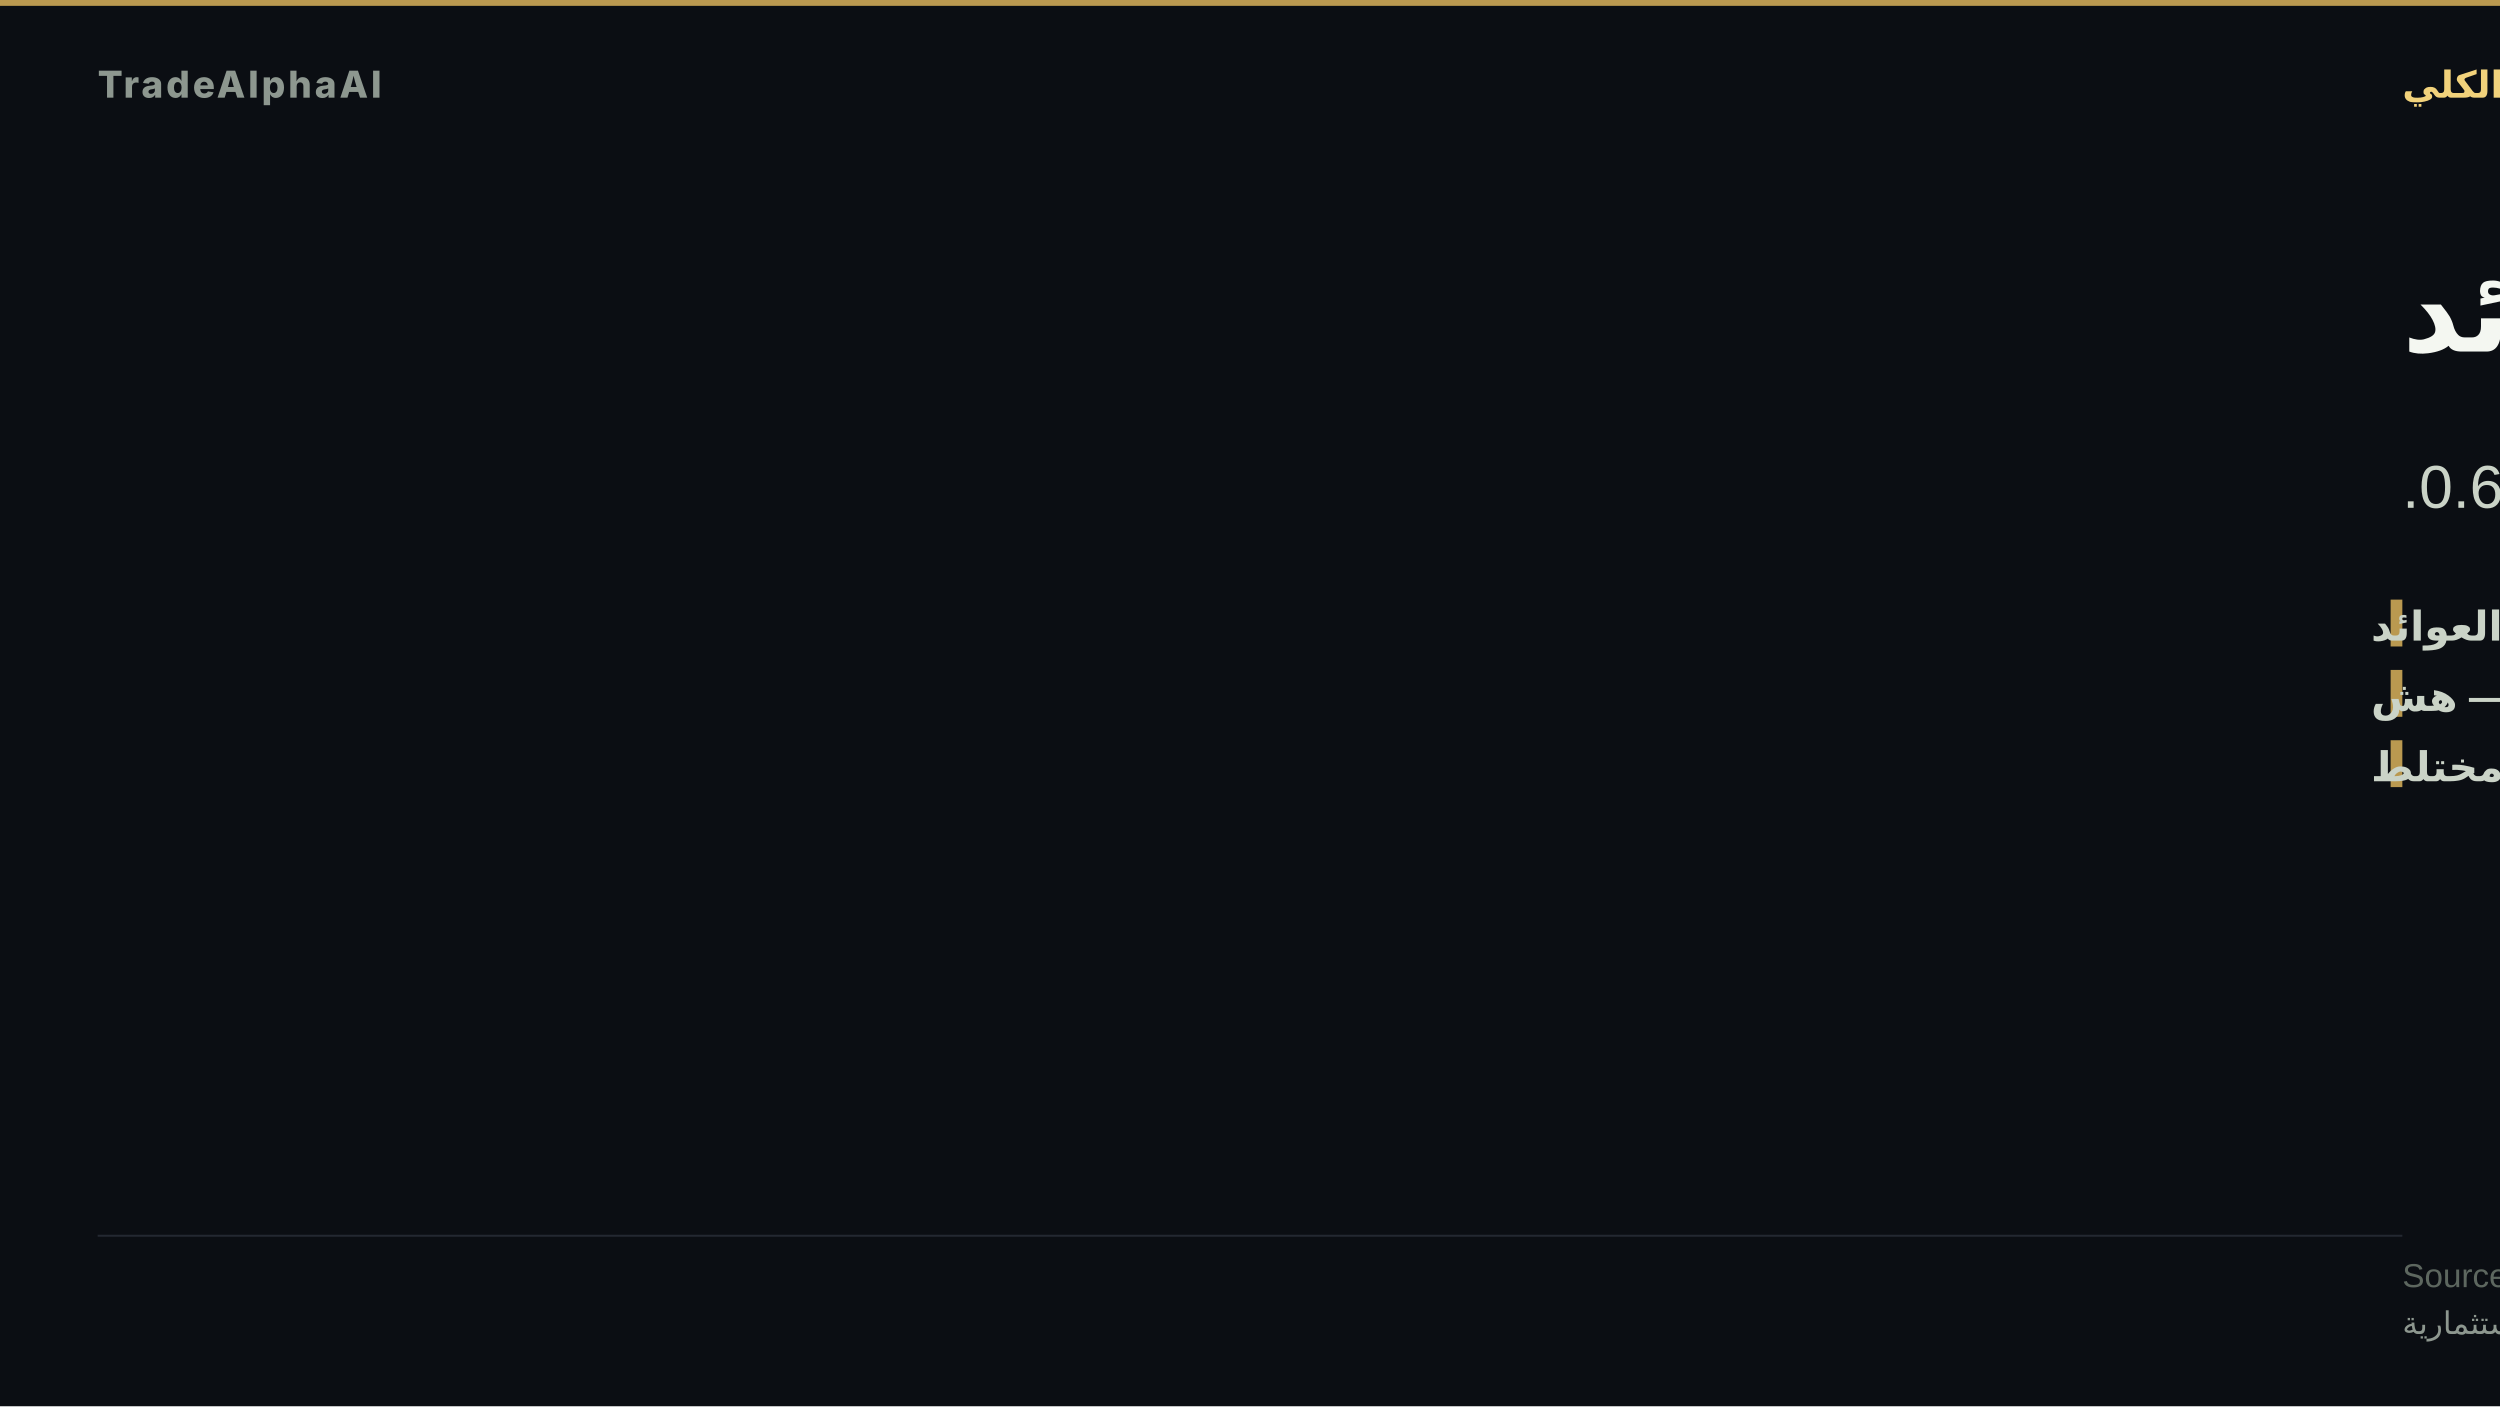
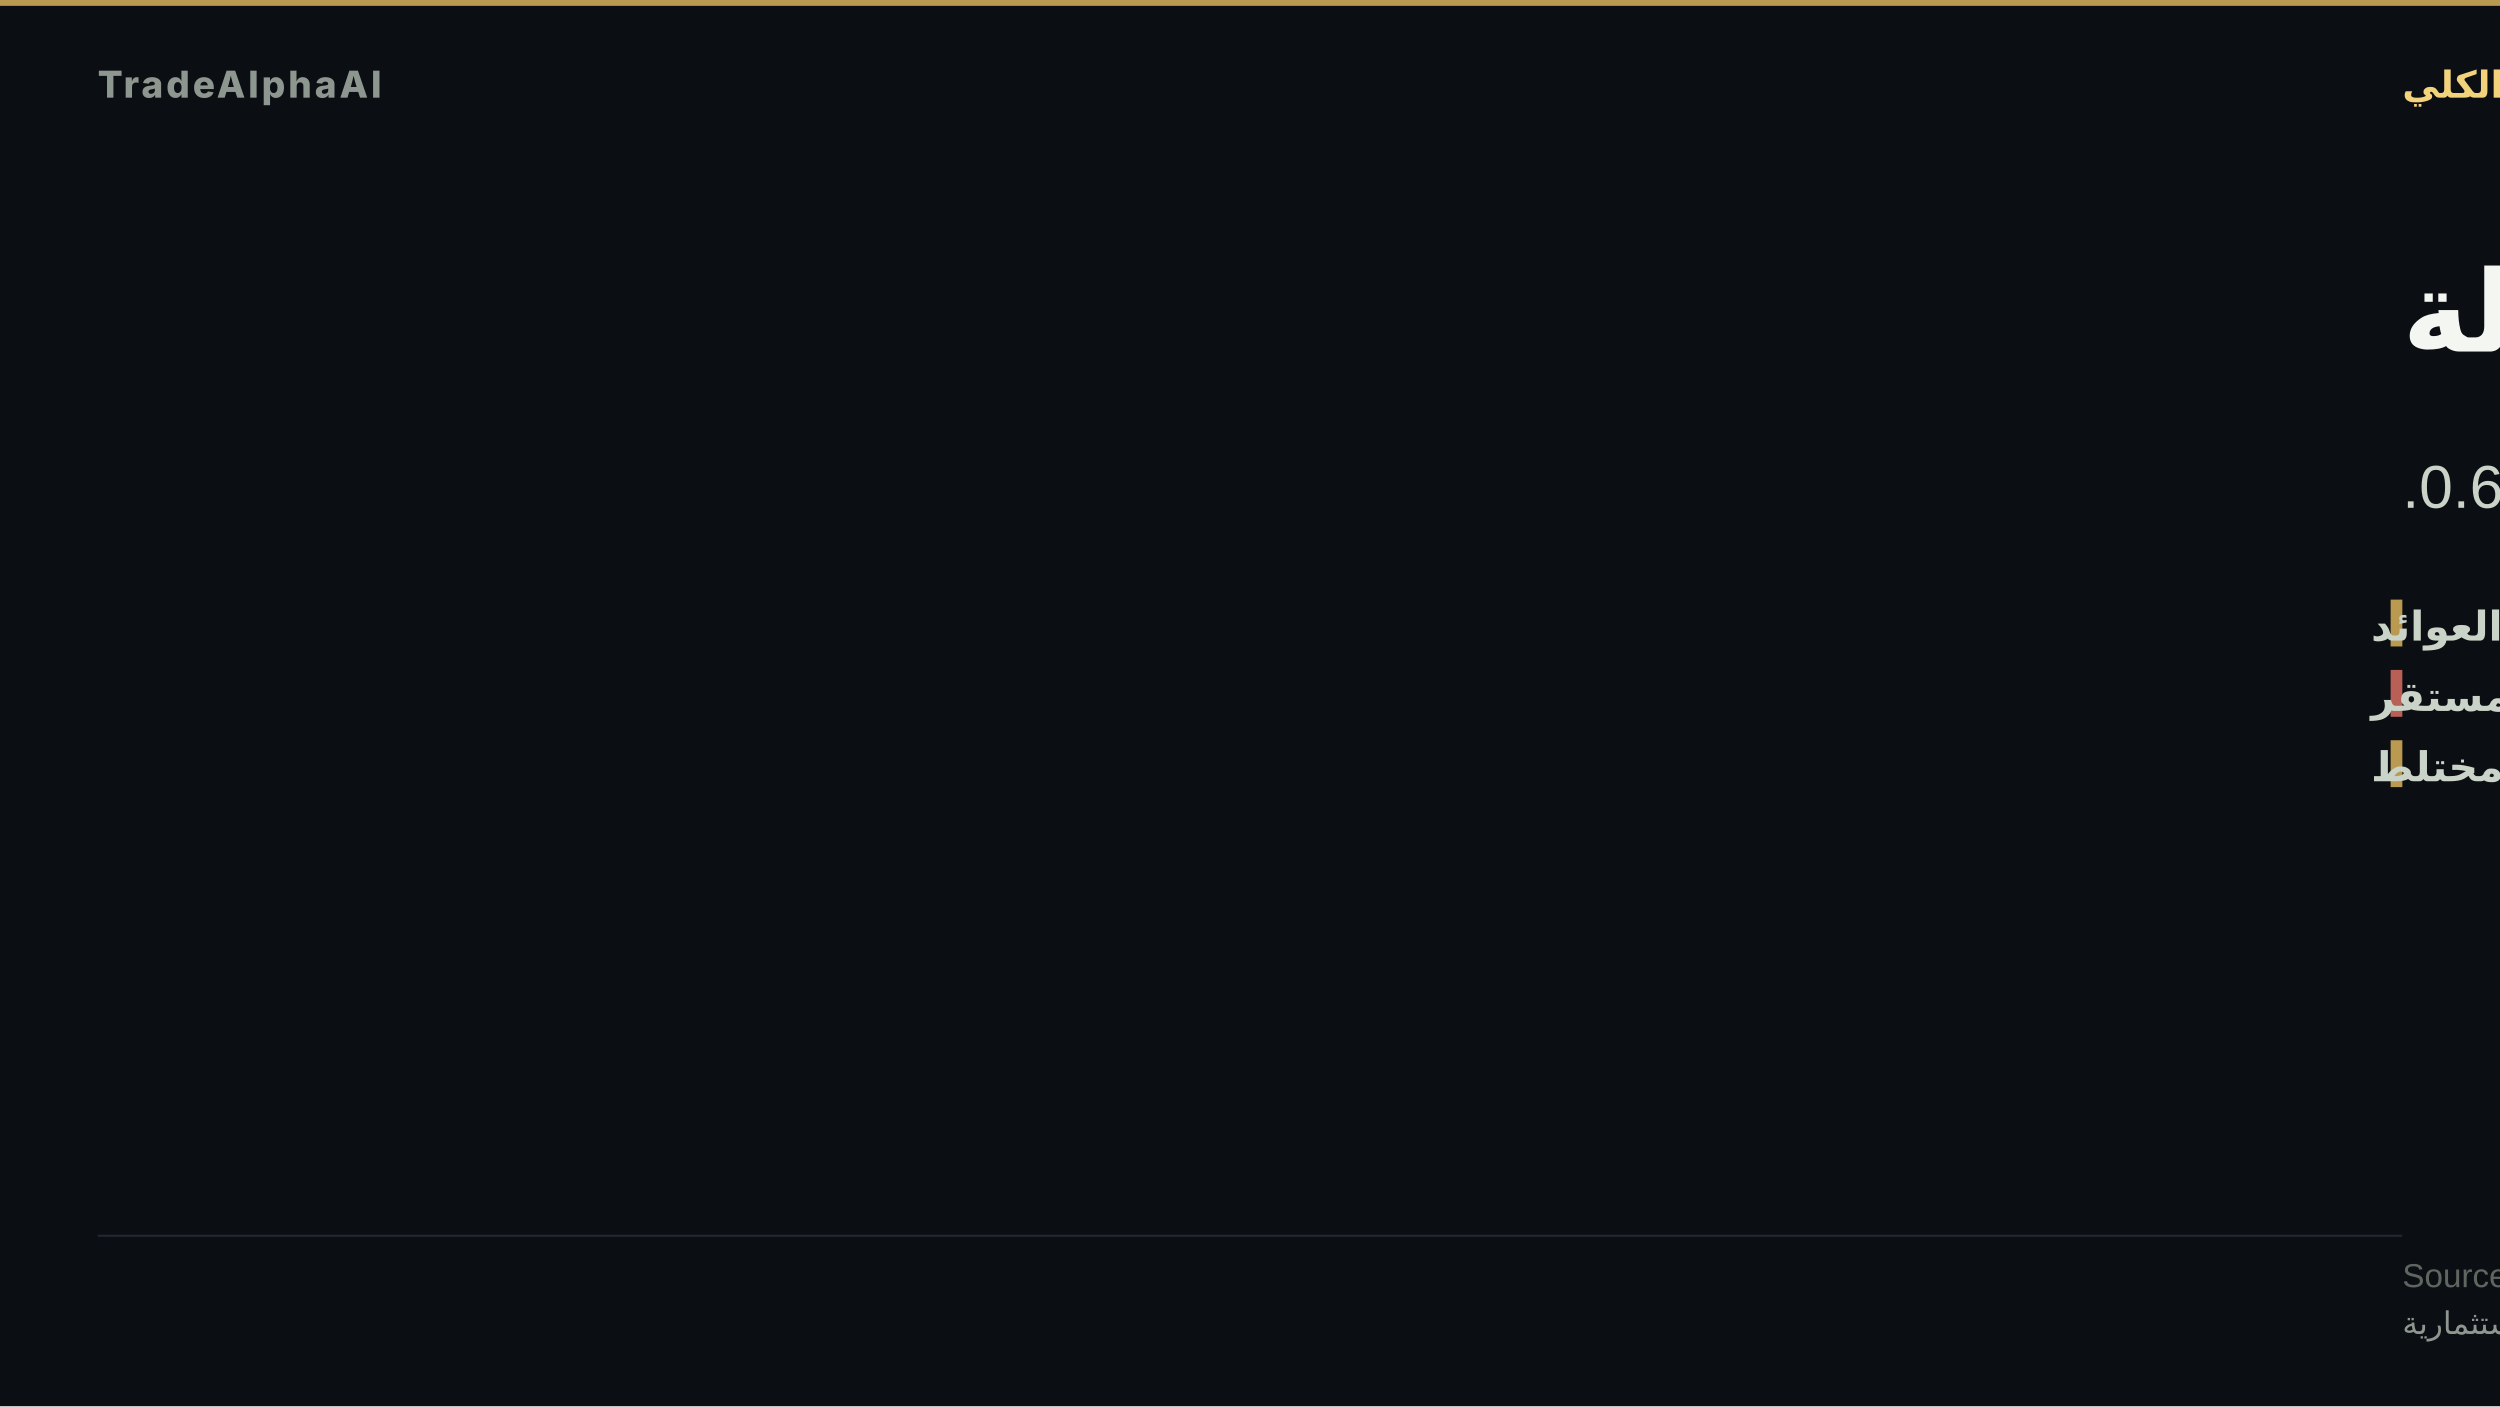
- <svg xmlns="http://www.w3.org/2000/svg" width="1280" height="720" viewBox="0 0 1280 720" role="img" aria-label="ضغط العوائد">
+ <svg xmlns="http://www.w3.org/2000/svg" width="1280" height="720" viewBox="0 0 1280 720" role="img" aria-label="ضغط سيولة">
  <rect width="1280" height="720" fill="#0b0e13" />
  <rect x="0" y="0" width="1280" height="3" fill="#d8b15a" opacity="0.85" />
  <text x="50" y="50" font-family="'Inter','Segoe UI','Helvetica Neue',Arial,sans-serif" font-size="19" font-weight="800" letter-spacing="1.5" fill="#8d978f" text-anchor="start">TradeAlphaAI</text>
  <text x="1230" y="50" font-family="'Tajawal','Cairo','Segoe UI',Arial,sans-serif" font-size="19" font-weight="700" letter-spacing="0" fill="#f2d27b" text-anchor="end" direction="rtl">النظام الكلي</text>
-   <text x="1230" y="180" font-family="'Tajawal','Cairo','Segoe UI',Arial,sans-serif" font-size="58" font-weight="800" fill="#f4f7f1" text-anchor="end" direction="rtl">ضغط العوائد</text>
-   <text x="1230" y="260" font-family="'Tajawal','Cairo','Segoe UI',Arial,sans-serif" font-size="31" font-weight="500" fill="#cad3c7" text-anchor="end" direction="rtl">سيولة ضغط العوائد · استقرار هش · اتساق 0.6.</text>
+   <text x="1230" y="180" font-family="'Tajawal','Cairo','Segoe UI',Arial,sans-serif" font-size="58" font-weight="800" fill="#f4f7f1" text-anchor="end" direction="rtl">ضغط سيولة</text>
+   <text x="1230" y="260" font-family="'Tajawal','Cairo','Segoe UI',Arial,sans-serif" font-size="31" font-weight="500" fill="#cad3c7" text-anchor="end" direction="rtl">سيولة ضغط العوائد · استقرار غير مستقر · اتساق 0.6.</text>
  <rect x="1224" y="307" width="6" height="24" fill="#d8b15a" opacity="0.85" />
  <text x="1214" y="328" font-family="'Tajawal','Cairo','Segoe UI',Arial,sans-serif" font-size="21" font-weight="600" fill="#cad3c7" text-anchor="end" direction="rtl">السيولة — ضغط العوائد</text>
-   <rect x="1224" y="343" width="6" height="24" fill="#d8b15a" opacity="0.85" />
-   <text x="1214" y="364" font-family="'Tajawal','Cairo','Segoe UI',Arial,sans-serif" font-size="21" font-weight="600" fill="#cad3c7" text-anchor="end" direction="rtl">الاستقرار — هش</text>
+   <rect x="1224" y="343" width="6" height="24" fill="#d66e60" opacity="0.85" />
+   <text x="1214" y="364" font-family="'Tajawal','Cairo','Segoe UI',Arial,sans-serif" font-size="21" font-weight="600" fill="#cad3c7" text-anchor="end" direction="rtl">الاستقرار — غير مستقر</text>
  <rect x="1224" y="379" width="6" height="24" fill="#d8b15a" opacity="0.85" />
  <text x="1214" y="400" font-family="'Tajawal','Cairo','Segoe UI',Arial,sans-serif" font-size="21" font-weight="600" fill="#cad3c7" text-anchor="end" direction="rtl">الاتساع — مختلط</text>
  <rect x="50" y="632.2" width="1180" height="1" fill="rgba(148,163,184,0.18)" />
  <text x="1230" y="659" font-family="'Tajawal','Cairo','Segoe UI',Arial,sans-serif" font-size="17" fill="#5d675f" text-anchor="end" direction="rtl">Source: TradeAlphaAI macro-reactions + liquidity-regime artifacts</text>
  <text x="1230" y="683" font-family="'Tajawal','Cairo','Segoe UI',Arial,sans-serif" font-size="16" fill="#8d978f" text-anchor="end" direction="rtl">استخبارات سوق تعليمية — ليست نصيحة استثمارية</text>
</svg>
